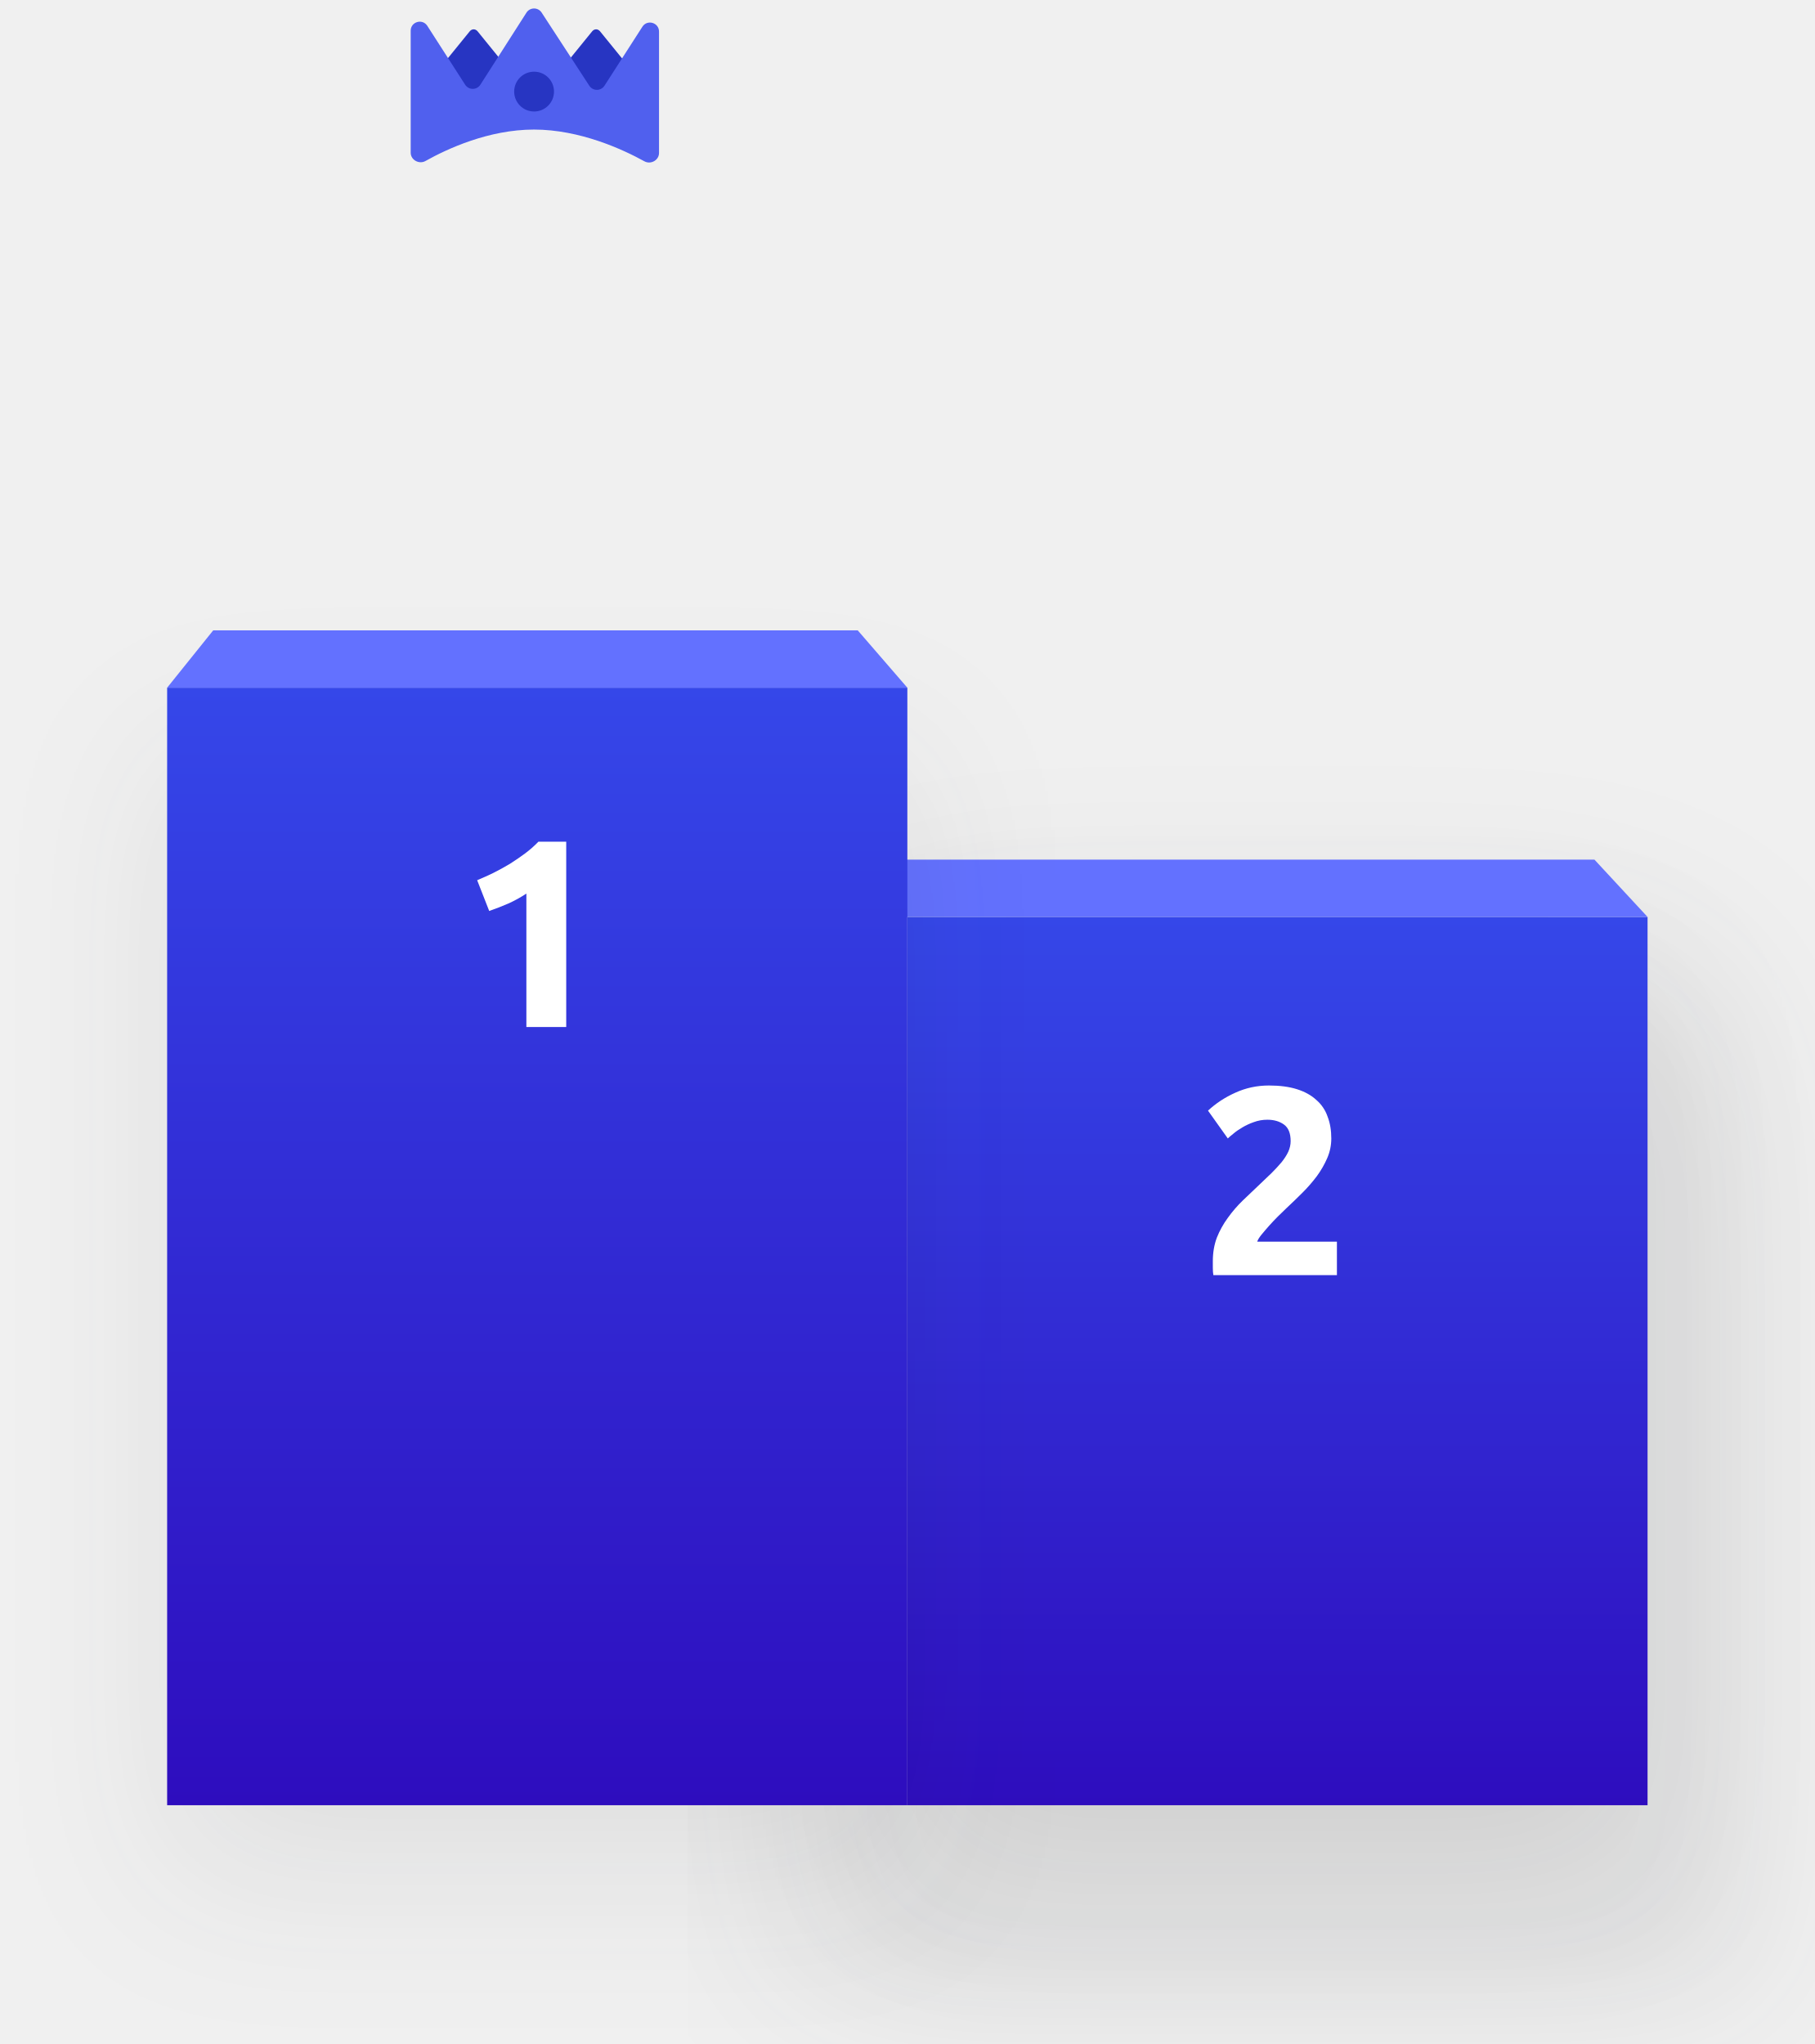
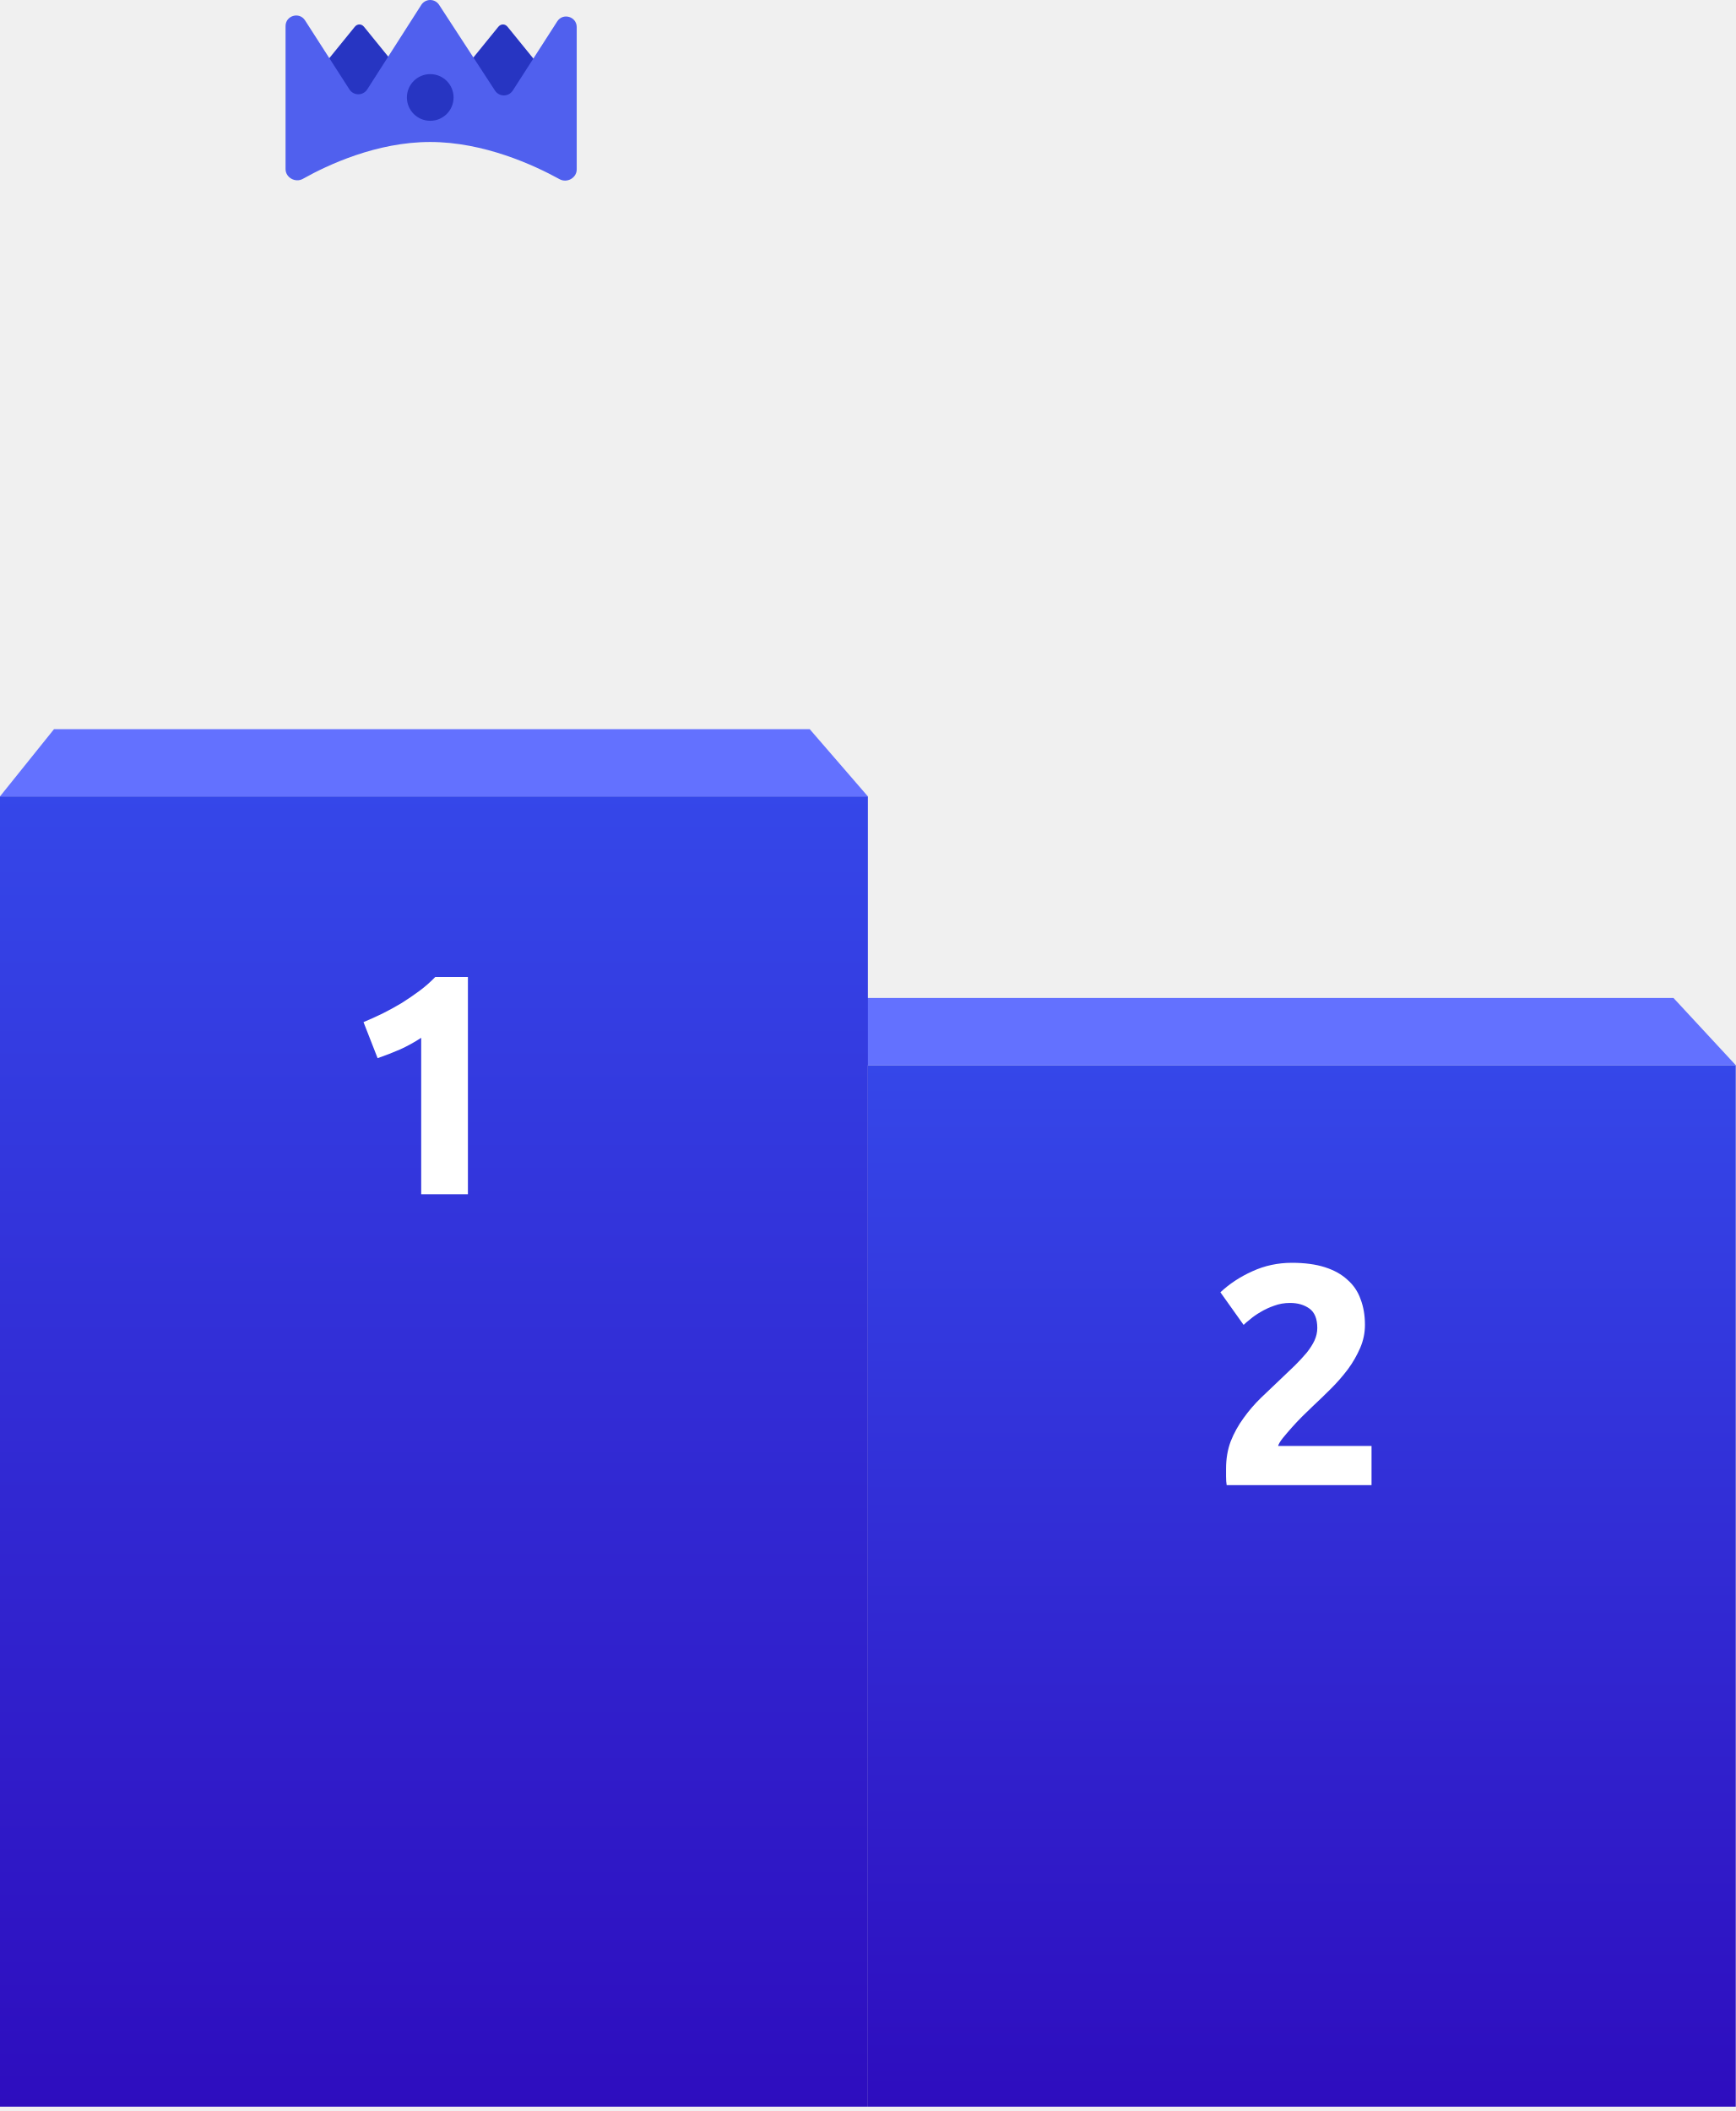
- <svg xmlns="http://www.w3.org/2000/svg" width="380" height="428" viewBox="0 0 380 428" fill="none">
-   <g filter="url(#filter0_d_26137_145038)">
-     <g filter="url(#filter1_d_26137_145038)">
-       <path d="M190 192h155v186H190V192Z" fill="url(#paint0_linear_26137_145038)" />
+ <svg xmlns="http://www.w3.org/2000/svg" width="310" height="377" viewBox="0 0 310 377" version="1.1" xml:space="preserve" fill-rule="evenodd" clip-rule="evenodd" stroke-linejoin="round" stroke-miterlimit="2">
+   <g>
+     <g>
+       <rect x="155" y="190.226" width="155" height="186" fill="url(#_Linear1)" fill-rule="nonzero" />
    </g>
-     <path d="M278.776 238.384c0 1.419-.28 2.781-.84 4.088a19.593 19.593 0 0 1-2.184 3.808 32.423 32.423 0 0 1-3.024 3.472 128.254 128.254 0 0 1-3.304 3.192c-.56.523-1.176 1.12-1.848 1.792a45.623 45.623 0 0 0-1.848 1.96 57.047 57.047 0 0 0-1.624 1.904c-.448.56-.728 1.027-.84 1.4h16.688v7H254.08c-.075-.411-.112-.933-.112-1.568v-1.344c0-1.792.28-3.435.84-4.928a18.664 18.664 0 0 1 2.296-4.144 26.428 26.428 0 0 1 3.136-3.64 301.91 301.91 0 0 0 3.528-3.36c.896-.859 1.736-1.661 2.52-2.408a35.887 35.887 0 0 0 2.072-2.24c.597-.747 1.064-1.475 1.4-2.184.336-.747.504-1.493.504-2.24 0-1.643-.467-2.8-1.4-3.472-.933-.672-2.091-1.008-3.472-1.008-1.008 0-1.96.168-2.856.504-.859.299-1.661.672-2.408 1.12-.709.411-1.325.84-1.848 1.288-.523.411-.915.747-1.176 1.008l-4.144-5.824c1.643-1.531 3.547-2.781 5.712-3.752 2.203-1.008 4.555-1.512 7.056-1.512 2.277 0 4.237.261 5.88.784 1.643.523 2.987 1.269 4.032 2.24a7.994 7.994 0 0 1 2.352 3.472c.523 1.344.784 2.875.784 4.592Z" fill="white" />
-     <path d="M189.325 180 179 192h166l-11.12-12H189.325Z" fill="#6371FF" />
+     <path d="M243.776 236.61c0 1.419-.28 2.781-.84 4.088a19.597 19.597 0 0 1-2.184 3.808 32.308 32.308 0 0 1-3.024 3.472 127.526 127.526 0 0 1-3.304 3.192c-.56.523-1.176 1.12-1.848 1.792a46.22 46.22 0 0 0-1.848 1.96 57.627 57.627 0 0 0-1.624 1.904c-.448.56-.728 1.027-.84 1.4h16.688v7H219.08c-.075-.411-.112-.933-.112-1.568v-1.344c0-1.792.28-3.435.84-4.928a18.667 18.667 0 0 1 2.296-4.144 26.456 26.456 0 0 1 3.136-3.64c1.185-1.11 2.361-2.23 3.528-3.36.896-.859 1.736-1.661 2.52-2.408a35.974 35.974 0 0 0 2.072-2.24c.597-.747 1.064-1.475 1.4-2.184.336-.747.504-1.493.504-2.24 0-1.643-.467-2.8-1.4-3.472-.933-.672-2.091-1.008-3.472-1.008-1.008 0-1.96.168-2.856.504-.859.299-1.661.672-2.408 1.12-.709.411-1.325.84-1.848 1.288-.523.411-.915.747-1.176 1.008l-4.144-5.824c1.643-1.531 3.547-2.781 5.712-3.752 2.203-1.008 4.555-1.512 7.056-1.512 2.277 0 4.237.261 5.88.784 1.643.523 2.987 1.269 4.032 2.24a7.991 7.991 0 0 1 2.352 3.472c.523 1.344.784 2.875.784 4.592Z" fill="#fff" fill-rule="nonzero" />
+     <path d="m154.325 178.226-10.325 12h166l-11.12-12H154.325Z" fill="#6371ff" fill-rule="nonzero" />
  </g>
-   <g filter="url(#filter2_d_26137_145038)">
-     <path d="M35 144h155v234H35V144Z" fill="url(#paint1_linear_26137_145038)" />
+   <g>
+     <rect x="0" y="142.226" width="155" height="234" fill="url(#_Linear2)" fill-rule="nonzero" />
  </g>
-   <path d="M99.92 184.31a63.033 63.033 0 0 0 3.36-1.512 51.348 51.348 0 0 0 3.472-1.904 52.713 52.713 0 0 0 3.192-2.184 22.725 22.725 0 0 0 2.8-2.464h5.824v38.808h-8.344V187.11a27.222 27.222 0 0 1-3.752 2.072 55.214 55.214 0 0 1-4.032 1.568l-2.52-6.44Z" fill="white" />
-   <path d="M44.641 132 35 144h155l-10.383-12H44.641Z" fill="#6371FF" />
-   <path d="M98.36 6.562c.456-.562 1.196-.562 1.653 0l5.872 7.228c.457.561.457 1.472 0 2.034l-5.872 7.228c-.457.562-1.197.562-1.653 0l-5.873-7.228c-.457-.562-.457-1.473 0-2.034l5.873-7.228Zm25.638 0c.457-.562 1.197-.562 1.654 0l5.872 7.228c.457.561.457 1.472 0 2.034l-5.872 7.228c-.457.562-1.197.562-1.653 0l-5.873-7.228c-.457-.562-.457-1.473 0-2.034l5.872-7.228Z" fill="#2735C2" />
-   <path d="M138 6.615v25.418c0 1.518-1.731 2.475-3.061 1.742-4.523-2.493-13.5-6.645-23.12-6.645-9.538 0-18.27 4.083-22.723 6.582-1.335.749-3.096-.21-3.096-1.74V6.434c0-1.886 2.46-2.608 3.48-1.021l7.926 12.33a1.89 1.89 0 0 0 3.182-.003l9.654-15.094a1.89 1.89 0 0 1 3.176-.014l9.988 15.325a1.89 1.89 0 0 0 3.173-.01l7.942-12.354C135.54 4.007 138 4.73 138 6.615Z" fill="#5060EE" />
-   <circle cx="111.839" cy="19.178" r="4.169" fill="#2735C2" />
+   <path d="M64.92 182.536a62.788 62.788 0 0 0 3.36-1.512 51.464 51.464 0 0 0 3.472-1.904 52.893 52.893 0 0 0 3.192-2.184 22.681 22.681 0 0 0 2.8-2.464h5.824v38.808h-8.344v-27.944a27.24 27.24 0 0 1-3.752 2.072 55.366 55.366 0 0 1-4.032 1.568l-2.52-6.44Z" fill="#fff" fill-rule="nonzero" />
+   <path d="m9.641 130.226-9.641 12h155l-10.383-12H9.641Z" fill="#6371ff" fill-rule="nonzero" />
+   <path d="M63.36 4.788c.456-.562 1.196-.562 1.653 0l5.872 7.228c.457.561.457 1.472 0 2.034l-5.872 7.228c-.457.562-1.197.562-1.653 0l-5.873-7.228c-.457-.562-.457-1.473 0-2.034l5.873-7.228Zm25.638 0c.457-.562 1.197-.562 1.654 0l5.872 7.228c.457.561.457 1.472 0 2.034l-5.872 7.228c-.457.562-1.197.562-1.653 0l-5.873-7.228c-.457-.562-.457-1.473 0-2.034l5.872-7.228Z" fill="#2735c2" fill-rule="nonzero" />
+   <path d="M103 4.841v25.418c0 1.518-1.731 2.475-3.061 1.742-4.523-2.493-13.5-6.645-23.12-6.645-9.538 0-18.27 4.083-22.723 6.582-1.335.749-3.096-.21-3.096-1.74V4.66c0-1.886 2.46-2.608 3.48-1.021l7.926 12.33a1.89 1.89 0 0 0 3.182-.003L75.242.872a1.891 1.891 0 0 1 3.176-.014l9.988 15.325a1.891 1.891 0 0 0 3.173-.01l7.942-12.354C100.54 2.233 103 2.956 103 4.841Z" fill="#5060ee" fill-rule="nonzero" />
+   <circle cx="76.839" cy="17.405" r="4.169" fill="#2735c2" />
  <defs>
-     <filter id="filter0_d_26137_145038" x="144" y="160" width="236" height="268" filterUnits="userSpaceOnUse" color-interpolation-filters="sRGB">
-       <feFlood flood-opacity="0" result="BackgroundImageFix" />
-       <feColorMatrix in="SourceAlpha" type="matrix" values="0 0 0 0 0 0 0 0 0 0 0 0 0 0 0 0 0 0 127 0" result="hardAlpha" />
-       <feOffset dy="15" />
-       <feGaussianBlur stdDeviation="17.5" />
-       <feColorMatrix type="matrix" values="0 0 0 0 0.129 0 0 0 0 0.133 0 0 0 0 0.145 0 0 0 0.08 0" />
-       <feBlend mode="normal" in2="BackgroundImageFix" result="effect1_dropShadow_26137_145038" />
-       <feBlend mode="normal" in="SourceGraphic" in2="effect1_dropShadow_26137_145038" result="shape" />
-     </filter>
-     <filter id="filter1_d_26137_145038" x="155" y="172" width="225" height="256" filterUnits="userSpaceOnUse" color-interpolation-filters="sRGB">
-       <feFlood flood-opacity="0" result="BackgroundImageFix" />
-       <feColorMatrix in="SourceAlpha" type="matrix" values="0 0 0 0 0 0 0 0 0 0 0 0 0 0 0 0 0 0 127 0" result="hardAlpha" />
-       <feOffset dy="15" />
-       <feGaussianBlur stdDeviation="17.5" />
-       <feColorMatrix type="matrix" values="0 0 0 0 0.129 0 0 0 0 0.133 0 0 0 0 0.145 0 0 0 0.08 0" />
-       <feBlend mode="normal" in2="BackgroundImageFix" result="effect1_dropShadow_26137_145038" />
-       <feBlend mode="normal" in="SourceGraphic" in2="effect1_dropShadow_26137_145038" result="shape" />
-     </filter>
-     <filter id="filter2_d_26137_145038" x="0" y="124" width="225" height="304" filterUnits="userSpaceOnUse" color-interpolation-filters="sRGB">
-       <feFlood flood-opacity="0" result="BackgroundImageFix" />
-       <feColorMatrix in="SourceAlpha" type="matrix" values="0 0 0 0 0 0 0 0 0 0 0 0 0 0 0 0 0 0 127 0" result="hardAlpha" />
-       <feOffset dy="15" />
-       <feGaussianBlur stdDeviation="17.5" />
-       <feColorMatrix type="matrix" values="0 0 0 0 0.129 0 0 0 0 0.133 0 0 0 0 0.145 0 0 0 0.08 0" />
-       <feBlend mode="normal" in2="BackgroundImageFix" result="effect1_dropShadow_26137_145038" />
-       <feBlend mode="normal" in="SourceGraphic" in2="effect1_dropShadow_26137_145038" result="shape" />
-     </filter>
-     <linearGradient id="paint0_linear_26137_145038" x1="267.5" y1="192" x2="267.5" y2="378" gradientUnits="userSpaceOnUse">
-       <stop stop-color="#3547E9" />
-       <stop offset="1" stop-color="#2E0DBE" />
+     <linearGradient id="_Linear1" x1="0" y1="0" x2="1" y2="0" gradientUnits="userSpaceOnUse" gradientTransform="matrix(1.13892e-14,186,-186,1.13892e-14,232.5,190.226)">
+       <stop offset="0" stop-color="#3547e9" stop-opacity="1" />
+       <stop offset="1" stop-color="#2e0dbe" stop-opacity="1" />
    </linearGradient>
-     <linearGradient id="paint1_linear_26137_145038" x1="112.5" y1="144" x2="112.5" y2="378" gradientUnits="userSpaceOnUse">
-       <stop stop-color="#3547E9" />
-       <stop offset="1" stop-color="#2E0DBE" />
+     <linearGradient id="_Linear2" x1="0" y1="0" x2="1" y2="0" gradientUnits="userSpaceOnUse" gradientTransform="matrix(1.43284e-14,234,-234,1.43284e-14,77.5,142.226)">
+       <stop offset="0" stop-color="#3547e9" stop-opacity="1" />
+       <stop offset="1" stop-color="#2e0dbe" stop-opacity="1" />
    </linearGradient>
  </defs>
</svg>
